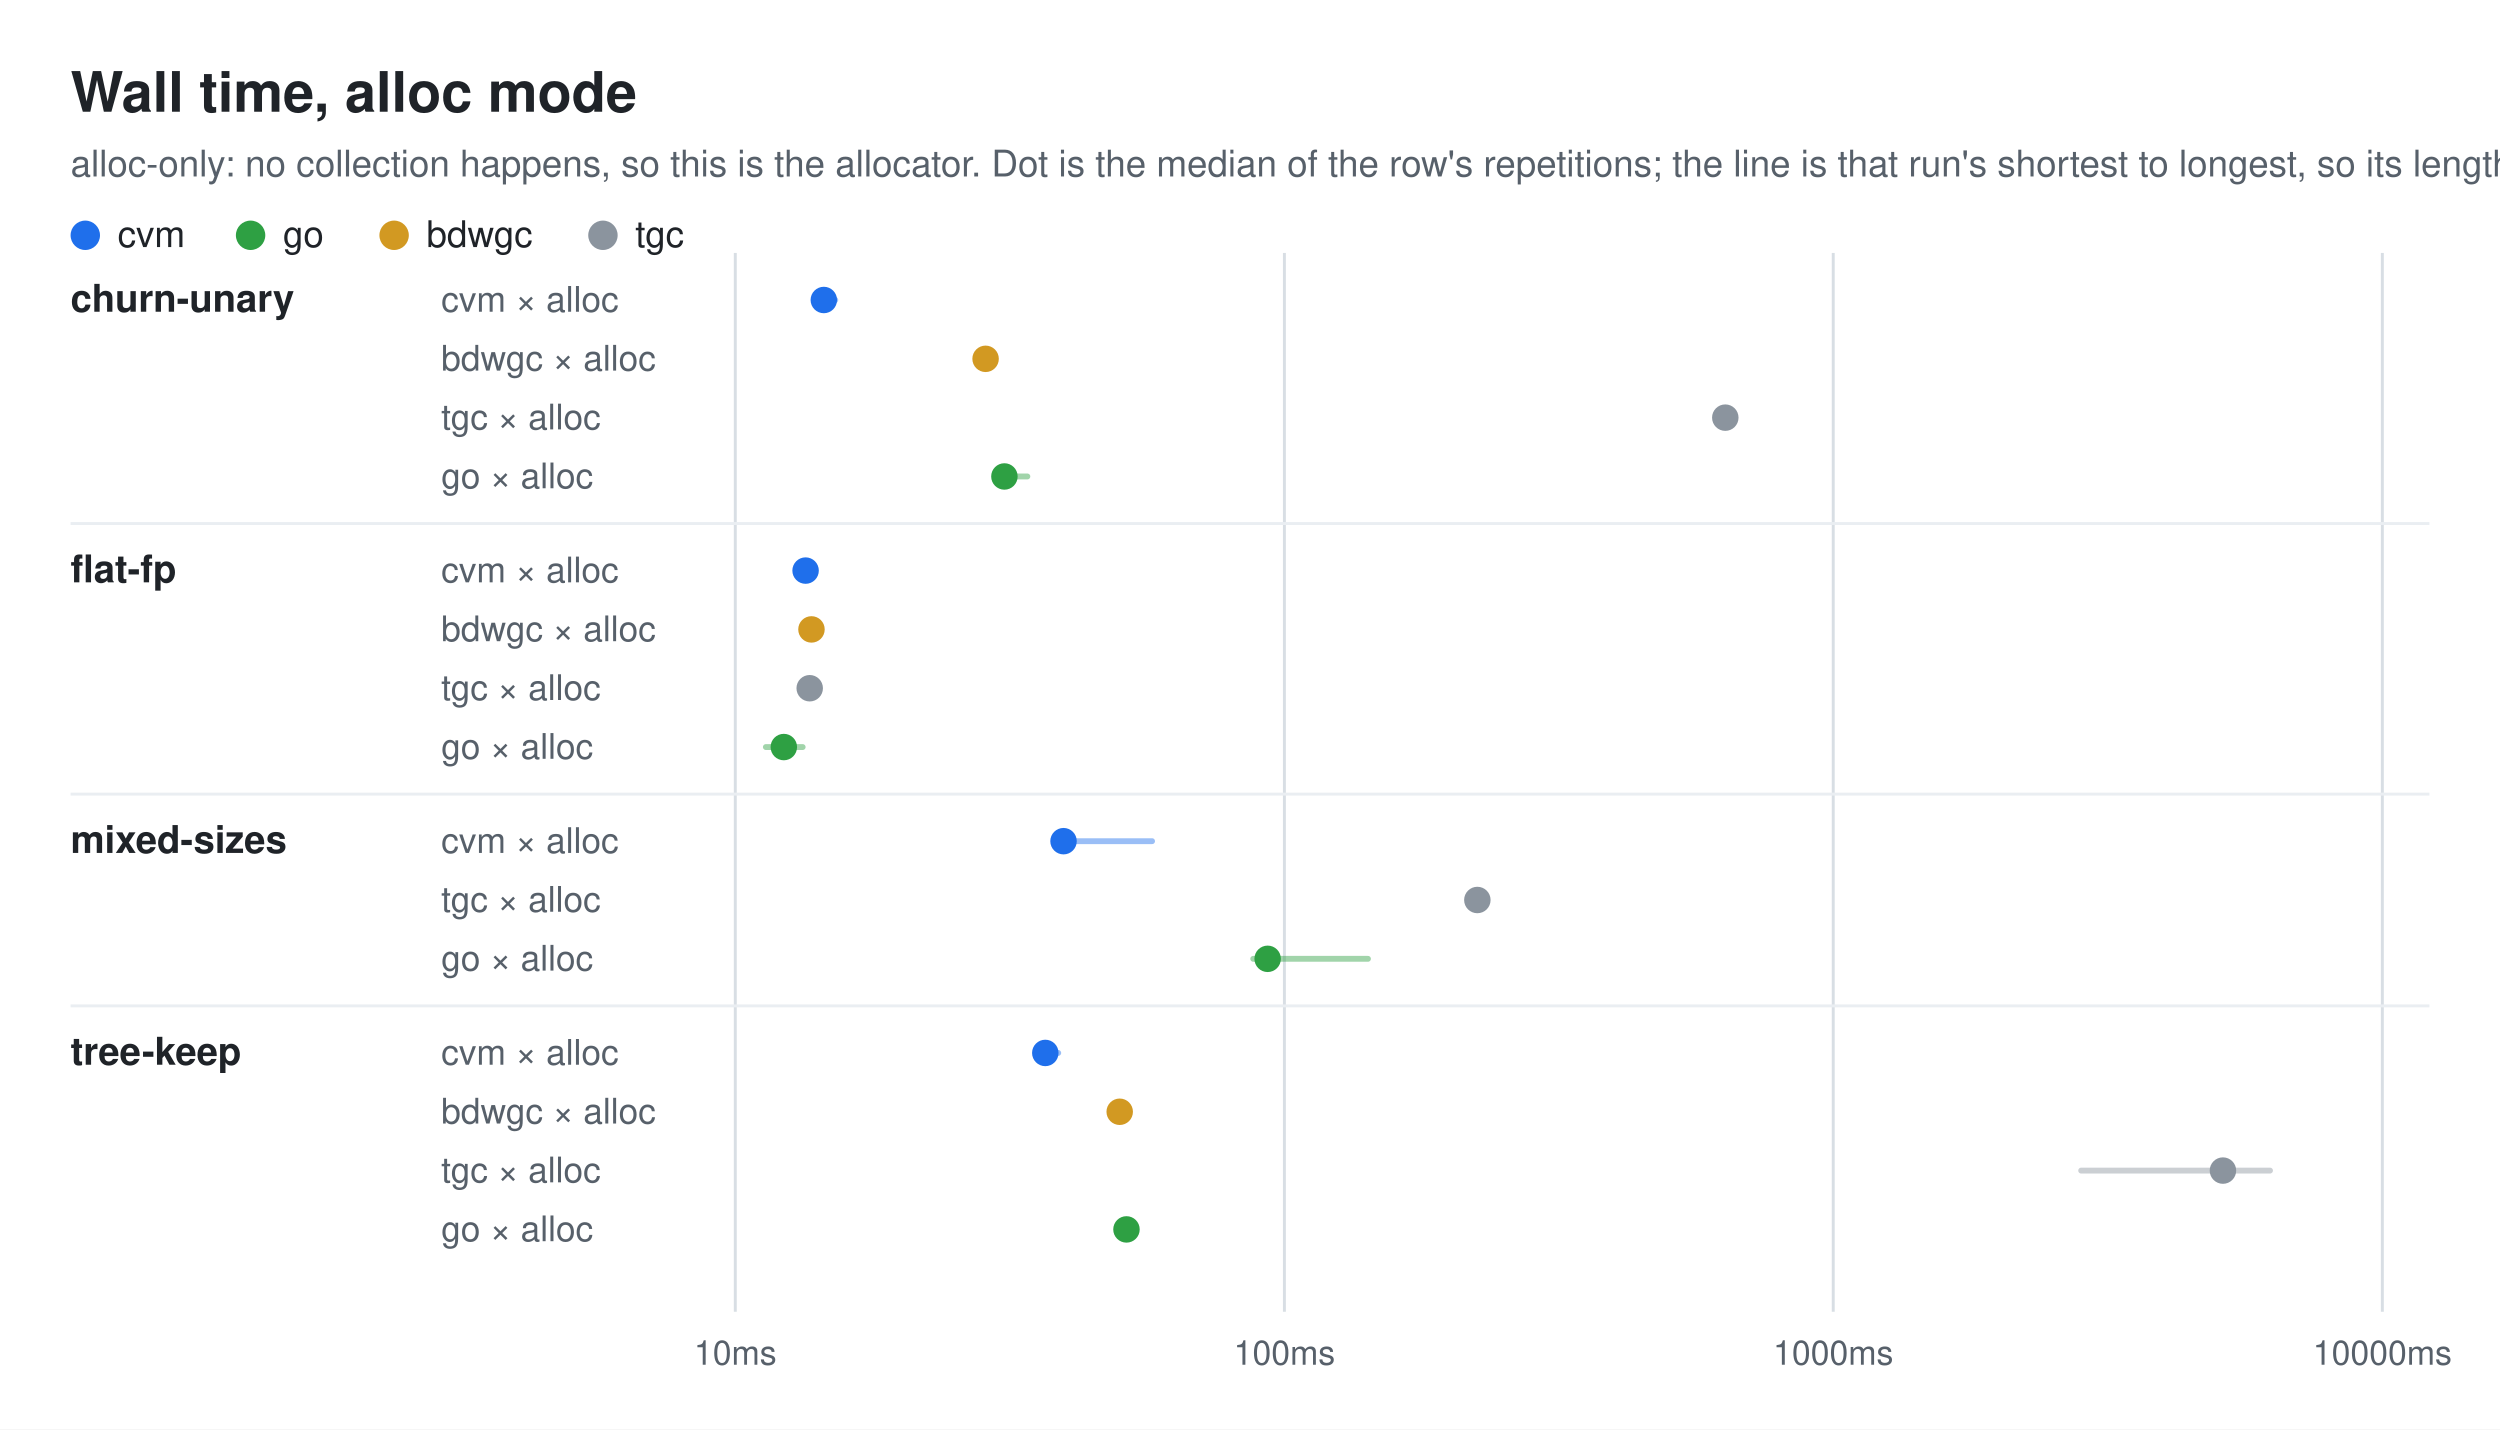
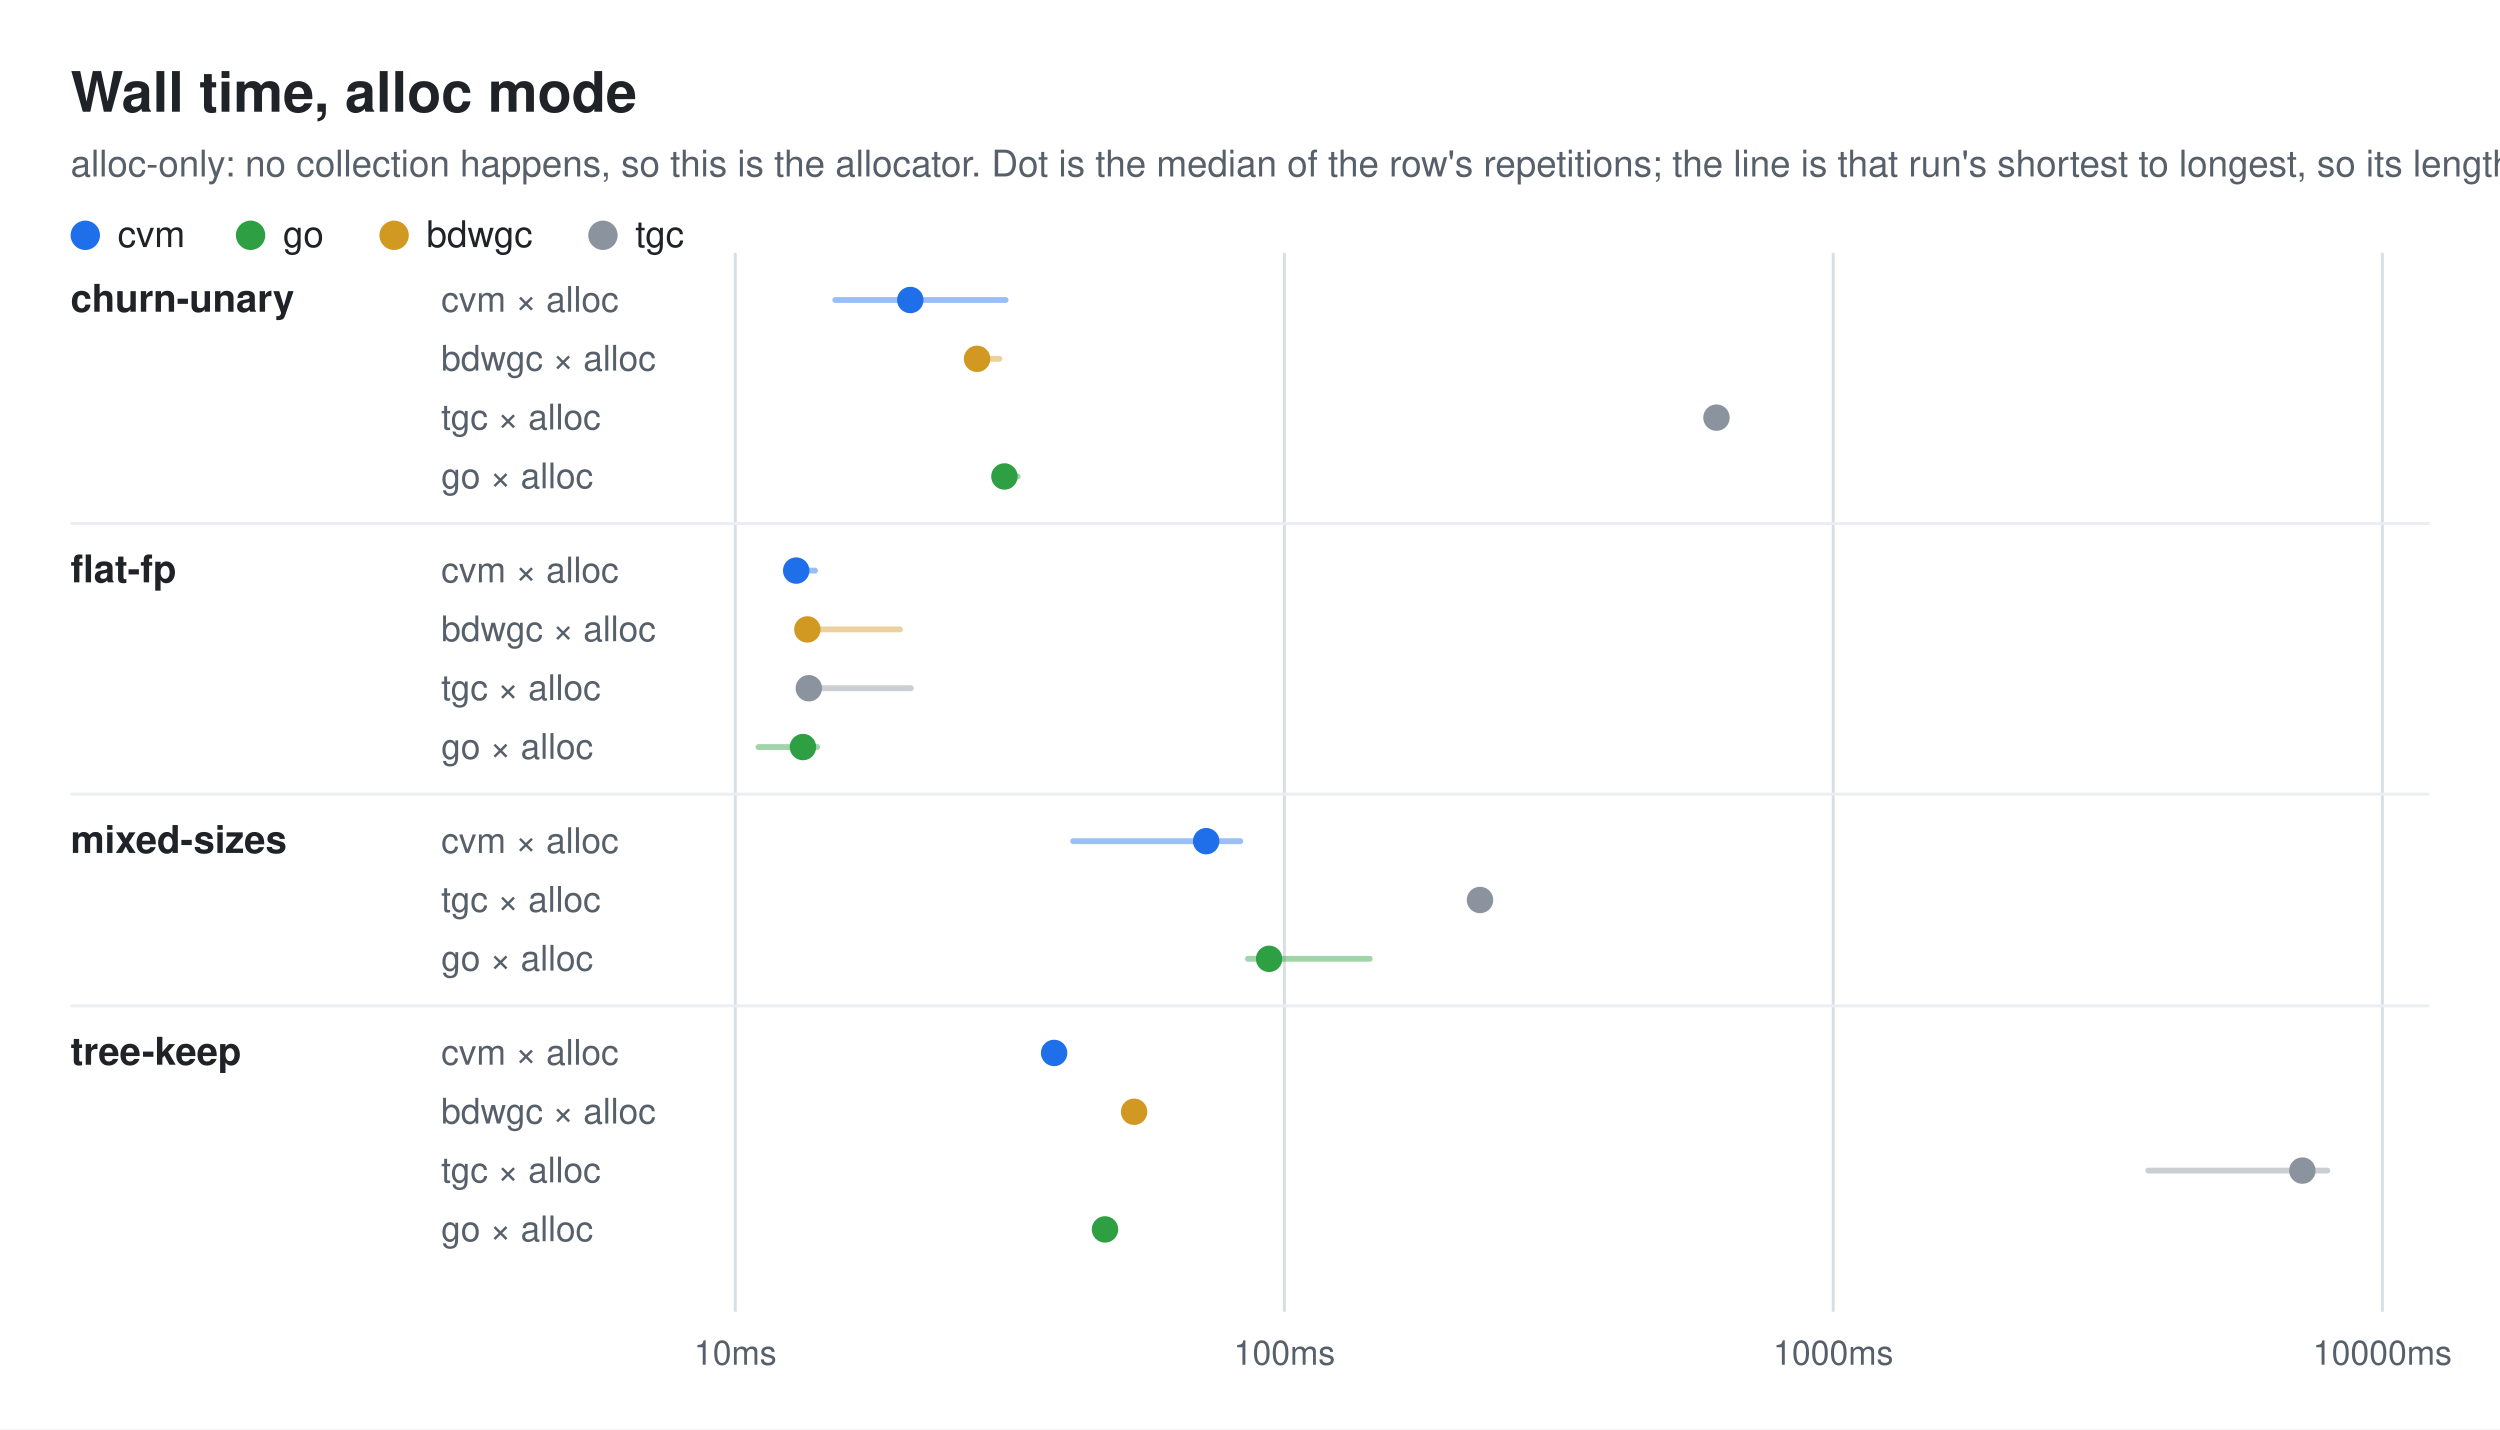
<svg xmlns="http://www.w3.org/2000/svg" width="850" height="486" viewBox="0 0 850 486" font-family="-apple-system, BlinkMacSystemFont, 'Segoe UI', Helvetica, Arial, sans-serif">
  <rect width="850" height="486" fill="#ffffff" />
  <text x="24" y="38" font-size="19" font-weight="600" fill="#1f2328">Wall time, alloc mode</text>
  <text x="24" y="60" font-size="12.5" fill="#57606a">alloc-only: no collection happens, so this is the allocator. Dot is the median of the row's repetitions; the line is that run's shortest to longest, so its length is the spread.</text>
  <circle cx="29" cy="80" r="5" fill="#1f6feb" />
  <text x="40" y="84" font-size="12.5" fill="#1f2328">cvm</text>
  <circle cx="85.2" cy="80" r="5" fill="#2ea043" />
  <text x="96.2" y="84" font-size="12.5" fill="#1f2328">go</text>
  <circle cx="134" cy="80" r="5" fill="#d29922" />
  <text x="145" y="84" font-size="12.5" fill="#1f2328">bdwgc</text>
  <circle cx="205" cy="80" r="5" fill="#8b949e" />
  <text x="216" y="84" font-size="12.5" fill="#1f2328">tgc</text>
  <line x1="250.0" y1="86" x2="250.0" y2="446.0" stroke="#d8dee4" stroke-width="1" />
  <text x="250.0" y="464" font-size="11.5" fill="#57606a" text-anchor="middle">10ms</text>
  <line x1="436.7" y1="86" x2="436.7" y2="446.0" stroke="#d8dee4" stroke-width="1" />
  <text x="436.7" y="464" font-size="11.5" fill="#57606a" text-anchor="middle">100ms</text>
  <line x1="623.3" y1="86" x2="623.3" y2="446.0" stroke="#d8dee4" stroke-width="1" />
  <text x="623.3" y="464" font-size="11.5" fill="#57606a" text-anchor="middle">1000ms</text>
  <line x1="810.0" y1="86" x2="810.0" y2="446.0" stroke="#d8dee4" stroke-width="1" />
  <text x="810.0" y="464" font-size="11.5" fill="#57606a" text-anchor="middle">10000ms</text>
  <text x="24" y="106.0" font-size="13" font-weight="600" fill="#1f2328">churn-unary</text>
  <text x="150" y="106.0" font-size="12" fill="#57606a">cvm × alloc</text>
-   <line x1="276.8" y1="102.0" x2="284.0" y2="102.0" stroke="#1f6feb" stroke-width="2" stroke-linecap="round" opacity="0.45" />
-   <circle cx="280.1" cy="102.0" r="4.5" fill="#1f6feb" />
+   <line x1="284.0" y1="102.0" x2="341.9" y2="102.0" stroke="#1f6feb" stroke-width="2" stroke-linecap="round" opacity="0.45" />
+   <circle cx="309.5" cy="102.0" r="4.5" fill="#1f6feb" />
  <text x="150" y="126.0" font-size="12" fill="#57606a">bdwgc × alloc</text>
-   <line x1="334.4" y1="122.0" x2="335.9" y2="122.0" stroke="#d29922" stroke-width="2" stroke-linecap="round" opacity="0.45" />
-   <circle cx="335.1" cy="122.0" r="4.5" fill="#d29922" />
+   <line x1="330.2" y1="122.0" x2="339.8" y2="122.0" stroke="#d29922" stroke-width="2" stroke-linecap="round" opacity="0.45" />
+   <circle cx="332.2" cy="122.0" r="4.5" fill="#d29922" />
  <text x="150" y="146.0" font-size="12" fill="#57606a">tgc × alloc</text>
-   <line x1="585.9" y1="142.0" x2="588.5" y2="142.0" stroke="#8b949e" stroke-width="2" stroke-linecap="round" opacity="0.45" />
-   <circle cx="586.6" cy="142.0" r="4.5" fill="#8b949e" />
+   <line x1="583.0" y1="142.0" x2="584.9" y2="142.0" stroke="#8b949e" stroke-width="2" stroke-linecap="round" opacity="0.45" />
+   <circle cx="583.6" cy="142.0" r="4.5" fill="#8b949e" />
  <text x="150" y="166.0" font-size="12" fill="#57606a">go × alloc</text>
-   <line x1="339.4" y1="162.0" x2="349.3" y2="162.0" stroke="#2ea043" stroke-width="2" stroke-linecap="round" opacity="0.45" />
+   <line x1="340.2" y1="162.0" x2="346.0" y2="162.0" stroke="#2ea043" stroke-width="2" stroke-linecap="round" opacity="0.45" />
  <circle cx="341.5" cy="162.0" r="4.5" fill="#2ea043" />
  <line x1="24" y1="178.0" x2="826.0" y2="178.0" stroke="#eaeef2" stroke-width="1" />
  <text x="24" y="198.0" font-size="13" font-weight="600" fill="#1f2328">flat-fp</text>
  <text x="150" y="198.0" font-size="12" fill="#57606a">cvm × alloc</text>
-   <line x1="271.3" y1="194.0" x2="276.6" y2="194.0" stroke="#1f6feb" stroke-width="2" stroke-linecap="round" opacity="0.45" />
-   <circle cx="273.9" cy="194.0" r="4.5" fill="#1f6feb" />
+   <line x1="270.0" y1="194.0" x2="277.1" y2="194.0" stroke="#1f6feb" stroke-width="2" stroke-linecap="round" opacity="0.45" />
+   <circle cx="270.7" cy="194.0" r="4.5" fill="#1f6feb" />
  <text x="150" y="218.0" font-size="12" fill="#57606a">bdwgc × alloc</text>
-   <line x1="273.4" y1="214.0" x2="277.7" y2="214.0" stroke="#d29922" stroke-width="2" stroke-linecap="round" opacity="0.45" />
-   <circle cx="275.9" cy="214.0" r="4.5" fill="#d29922" />
+   <line x1="272.1" y1="214.0" x2="306.0" y2="214.0" stroke="#d29922" stroke-width="2" stroke-linecap="round" opacity="0.45" />
+   <circle cx="274.5" cy="214.0" r="4.5" fill="#d29922" />
  <text x="150" y="238.0" font-size="12" fill="#57606a">tgc × alloc</text>
-   <line x1="273.7" y1="234.0" x2="275.9" y2="234.0" stroke="#8b949e" stroke-width="2" stroke-linecap="round" opacity="0.45" />
-   <circle cx="275.3" cy="234.0" r="4.5" fill="#8b949e" />
+   <line x1="272.9" y1="234.0" x2="309.7" y2="234.0" stroke="#8b949e" stroke-width="2" stroke-linecap="round" opacity="0.45" />
+   <circle cx="275.0" cy="234.0" r="4.5" fill="#8b949e" />
  <text x="150" y="258.0" font-size="12" fill="#57606a">go × alloc</text>
-   <line x1="260.4" y1="254.0" x2="272.9" y2="254.0" stroke="#2ea043" stroke-width="2" stroke-linecap="round" opacity="0.45" />
-   <circle cx="266.5" cy="254.0" r="4.5" fill="#2ea043" />
+   <line x1="257.9" y1="254.0" x2="277.8" y2="254.0" stroke="#2ea043" stroke-width="2" stroke-linecap="round" opacity="0.45" />
+   <circle cx="273.0" cy="254.0" r="4.5" fill="#2ea043" />
  <line x1="24" y1="270.0" x2="826.0" y2="270.0" stroke="#eaeef2" stroke-width="1" />
  <text x="24" y="290.0" font-size="13" font-weight="600" fill="#1f2328">mixed-sizes</text>
  <text x="150" y="290.0" font-size="12" fill="#57606a">cvm × alloc</text>
-   <line x1="360.9" y1="286.0" x2="391.7" y2="286.0" stroke="#1f6feb" stroke-width="2" stroke-linecap="round" opacity="0.45" />
-   <circle cx="361.6" cy="286.0" r="4.5" fill="#1f6feb" />
+   <line x1="364.9" y1="286.0" x2="421.7" y2="286.0" stroke="#1f6feb" stroke-width="2" stroke-linecap="round" opacity="0.45" />
+   <circle cx="410.1" cy="286.0" r="4.5" fill="#1f6feb" />
  <text x="150" y="310.0" font-size="12" fill="#57606a">tgc × alloc</text>
-   <line x1="502.1" y1="306.0" x2="503.9" y2="306.0" stroke="#8b949e" stroke-width="2" stroke-linecap="round" opacity="0.45" />
-   <circle cx="502.3" cy="306.0" r="4.5" fill="#8b949e" />
+   <line x1="503.0" y1="306.0" x2="503.3" y2="306.0" stroke="#8b949e" stroke-width="2" stroke-linecap="round" opacity="0.45" />
+   <circle cx="503.2" cy="306.0" r="4.5" fill="#8b949e" />
  <text x="150" y="330.0" font-size="12" fill="#57606a">go × alloc</text>
-   <line x1="426.1" y1="326.0" x2="465.1" y2="326.0" stroke="#2ea043" stroke-width="2" stroke-linecap="round" opacity="0.45" />
-   <circle cx="431.0" cy="326.0" r="4.5" fill="#2ea043" />
+   <line x1="424.3" y1="326.0" x2="465.7" y2="326.0" stroke="#2ea043" stroke-width="2" stroke-linecap="round" opacity="0.45" />
+   <circle cx="431.5" cy="326.0" r="4.5" fill="#2ea043" />
  <line x1="24" y1="342.0" x2="826.0" y2="342.0" stroke="#eaeef2" stroke-width="1" />
  <text x="24" y="362.0" font-size="13" font-weight="600" fill="#1f2328">tree-keep</text>
  <text x="150" y="362.0" font-size="12" fill="#57606a">cvm × alloc</text>
-   <line x1="354.1" y1="358.0" x2="359.8" y2="358.0" stroke="#1f6feb" stroke-width="2" stroke-linecap="round" opacity="0.45" />
-   <circle cx="355.4" cy="358.0" r="4.5" fill="#1f6feb" />
+   <line x1="357.9" y1="358.0" x2="359.6" y2="358.0" stroke="#1f6feb" stroke-width="2" stroke-linecap="round" opacity="0.45" />
+   <circle cx="358.4" cy="358.0" r="4.5" fill="#1f6feb" />
  <text x="150" y="382.0" font-size="12" fill="#57606a">bdwgc × alloc</text>
-   <line x1="379.9" y1="378.0" x2="383.4" y2="378.0" stroke="#d29922" stroke-width="2" stroke-linecap="round" opacity="0.45" />
-   <circle cx="380.7" cy="378.0" r="4.5" fill="#d29922" />
+   <line x1="384.5" y1="378.0" x2="387.9" y2="378.0" stroke="#d29922" stroke-width="2" stroke-linecap="round" opacity="0.45" />
+   <circle cx="385.6" cy="378.0" r="4.5" fill="#d29922" />
  <text x="150" y="402.0" font-size="12" fill="#57606a">tgc × alloc</text>
-   <line x1="707.6" y1="398.0" x2="771.8" y2="398.0" stroke="#8b949e" stroke-width="2" stroke-linecap="round" opacity="0.45" />
-   <circle cx="755.8" cy="398.0" r="4.5" fill="#8b949e" />
+   <line x1="730.4" y1="398.0" x2="791.3" y2="398.0" stroke="#8b949e" stroke-width="2" stroke-linecap="round" opacity="0.45" />
+   <circle cx="782.8" cy="398.0" r="4.5" fill="#8b949e" />
  <text x="150" y="422.0" font-size="12" fill="#57606a">go × alloc</text>
-   <line x1="381.4" y1="418.0" x2="385.6" y2="418.0" stroke="#2ea043" stroke-width="2" stroke-linecap="round" opacity="0.45" />
-   <circle cx="383.0" cy="418.0" r="4.5" fill="#2ea043" />
+   <line x1="375.2" y1="418.0" x2="377.6" y2="418.0" stroke="#2ea043" stroke-width="2" stroke-linecap="round" opacity="0.45" />
+   <circle cx="375.7" cy="418.0" r="4.5" fill="#2ea043" />
</svg>
